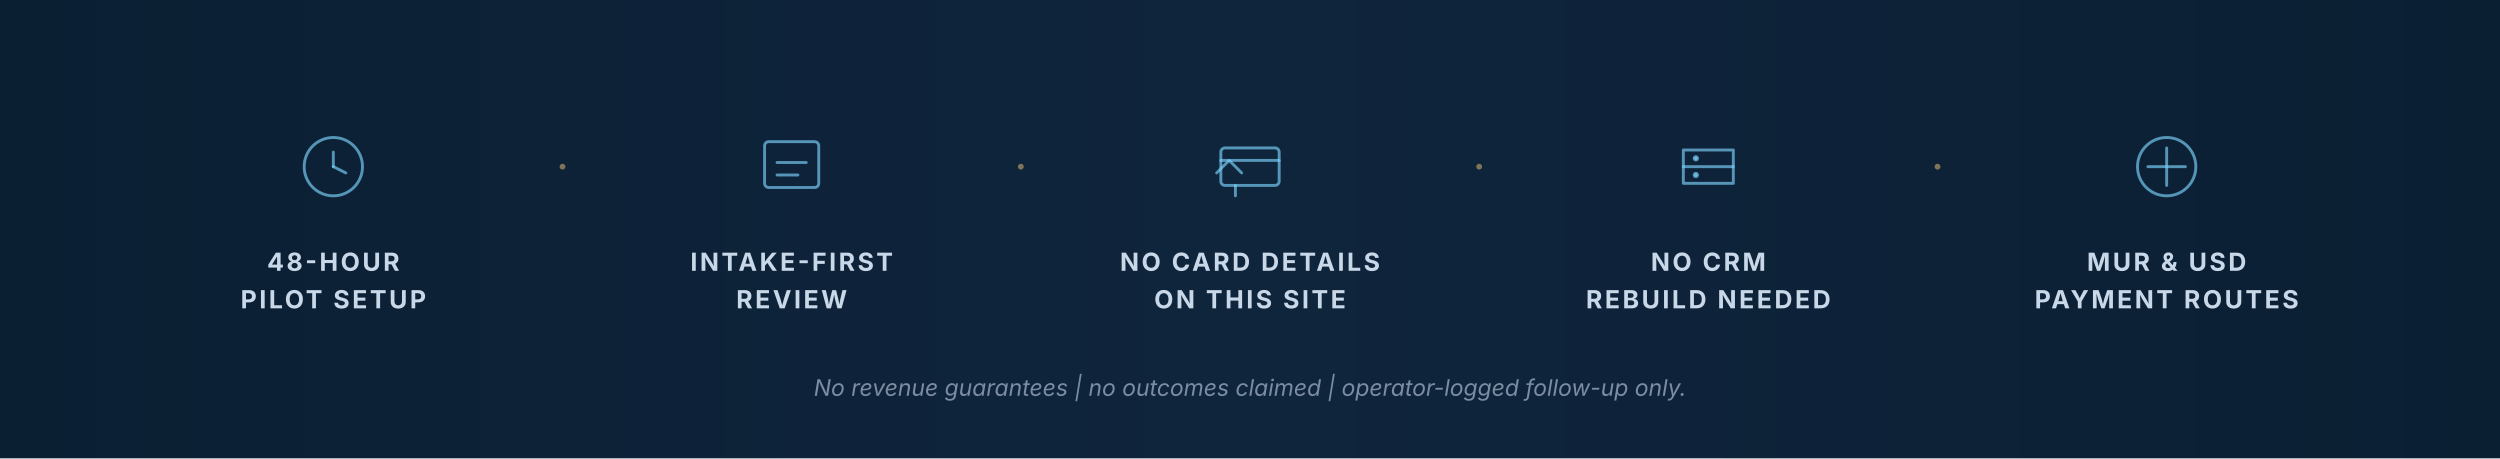
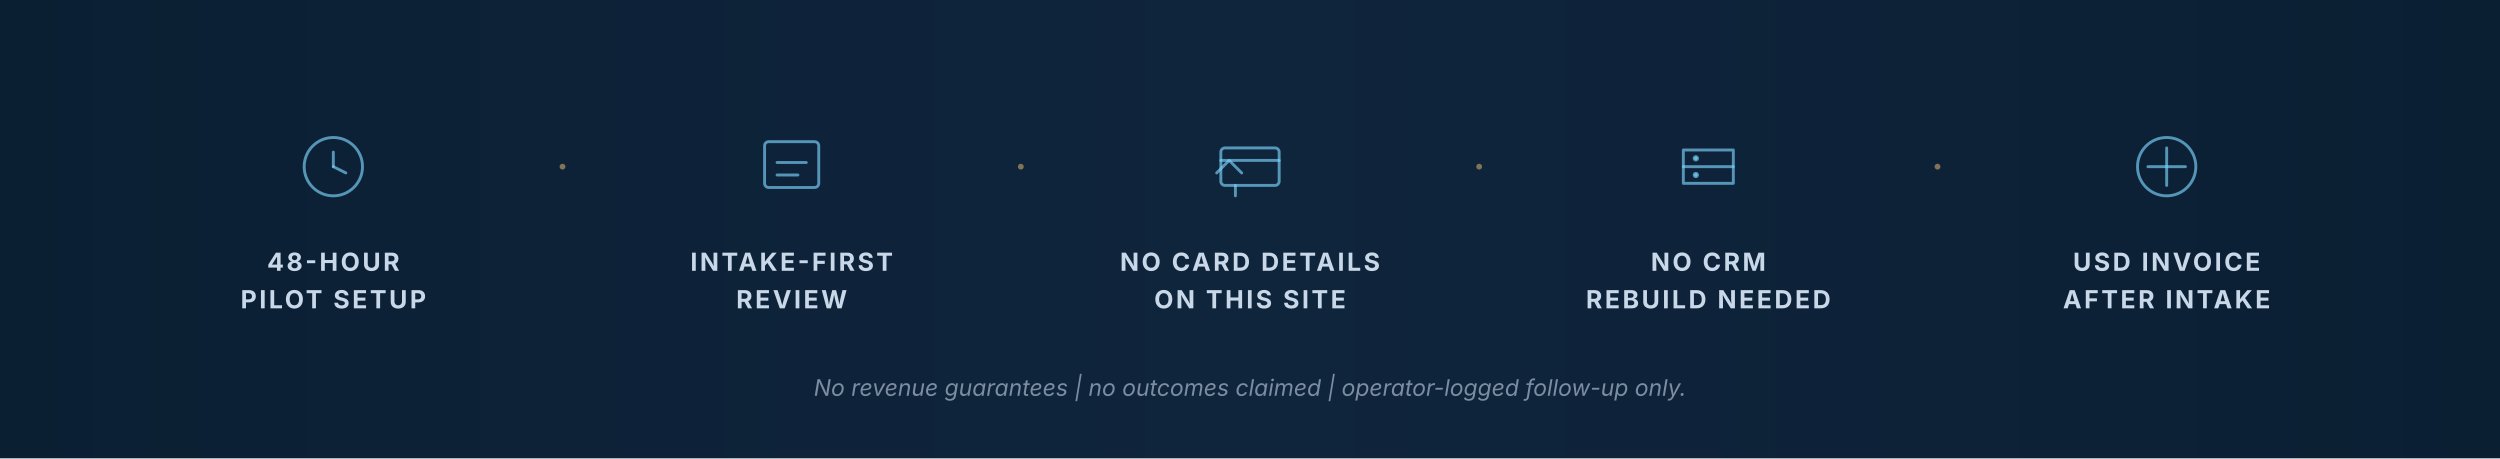
<svg xmlns="http://www.w3.org/2000/svg" viewBox="0 0 1200 220" preserveAspectRatio="xMidYMid meet" role="img" aria-hidden="true" font-family="Inter, system-ui, -apple-system, BlinkMacSystemFont, 'Segoe UI', sans-serif">
  <defs>
    <linearGradient id="lr-trust-bg" x1="0" y1="0" x2="1" y2="0">
      <stop offset="0%" stop-color="#0b1f33" />
      <stop offset="50%" stop-color="#0f253c" />
      <stop offset="100%" stop-color="#0b1f33" />
    </linearGradient>
    <linearGradient id="lr-trust-rule" x1="0" y1="0" x2="1" y2="0">
      <stop offset="0%" stop-color="rgba(190, 158, 105, 0.05)" />
      <stop offset="50%" stop-color="rgba(190, 158, 105, 0.40)" />
      <stop offset="100%" stop-color="rgba(190, 158, 105, 0.05)" />
    </linearGradient>
  </defs>
  <rect width="1200" height="220" fill="url(#lr-trust-bg)" />
  <line x1="60" y1="80" x2="1140" y2="80" stroke="url(#lr-trust-rule)" stroke-width="1" />
  <g stroke="rgba(125, 211, 252, 0.65)" stroke-width="1.4" fill="none" stroke-linecap="round" stroke-linejoin="round">
    <g transform="translate(160, 80)">
      <circle cx="0" cy="0" r="14" />
      <line x1="0" y1="-7" x2="0" y2="0" />
      <line x1="0" y1="0" x2="6" y2="3" />
    </g>
    <g transform="translate(380, 80)">
      <rect x="-13" y="-12" width="26" height="22" rx="2" />
      <line x1="-7" y1="-2" x2="7" y2="-2" />
      <line x1="-7" y1="4" x2="3" y2="4" />
    </g>
    <g transform="translate(600, 80)">
      <rect x="-14" y="-9" width="28" height="18" rx="2" />
      <line x1="-14" y1="-3" x2="14" y2="-3" />
      <line x1="-7" y1="9" x2="-7" y2="14" />
      <path d="M -16,3 L -10,-3 L -4,3" />
    </g>
    <g transform="translate(820, 80)">
      <path d="M -12,-8 L -12,8 L 12,8 L 12,-8 Z" />
      <line x1="-12" y1="0" x2="12" y2="0" />
      <circle cx="-6" cy="-4" r="0.8" fill="rgba(125, 211, 252, 0.65)" />
      <circle cx="-6" cy="4" r="0.8" fill="rgba(125, 211, 252, 0.65)" />
    </g>
    <g transform="translate(1040, 80)">
      <circle cx="0" cy="0" r="14" />
      <line x1="-9" y1="0" x2="9" y2="0" />
      <line x1="0" y1="-9" x2="0" y2="9" />
    </g>
  </g>
  <g fill="rgba(190, 158, 105, 0.65)">
    <circle cx="270" cy="80" r="1.4" />
    <circle cx="490" cy="80" r="1.4" />
    <circle cx="710" cy="80" r="1.4" />
    <circle cx="930" cy="80" r="1.4" />
  </g>
  <g font-size="12" font-weight="700" fill="#c9d8e8" text-anchor="middle" letter-spacing="0.10em">
    <text x="160" y="130">48-HOUR</text>
    <text x="160" y="148">PILOT SETUP</text>
    <text x="380" y="130">INTAKE-FIRST</text>
    <text x="380" y="148">REVIEW</text>
    <text x="600" y="130">NO CARD DETAILS</text>
    <text x="600" y="148">ON THIS SITE</text>
    <text x="820" y="130">NO CRM</text>
    <text x="820" y="148">REBUILD NEEDED</text>
-     <text x="1040" y="130">MUR &amp; USD</text>
-     <text x="1040" y="148">PAYMENT ROUTES</text>
+     <text x="1040" y="130">USD INVOICE</text>
+     <text x="1040" y="148">AFTER INTAKE</text>
  </g>
  <text x="600" y="190" text-anchor="middle" font-size="11" fill="#7c8da3" font-style="italic">
    No revenue guarantees | no outcomes claimed | operator-logged follow-up only.
  </text>
</svg>
